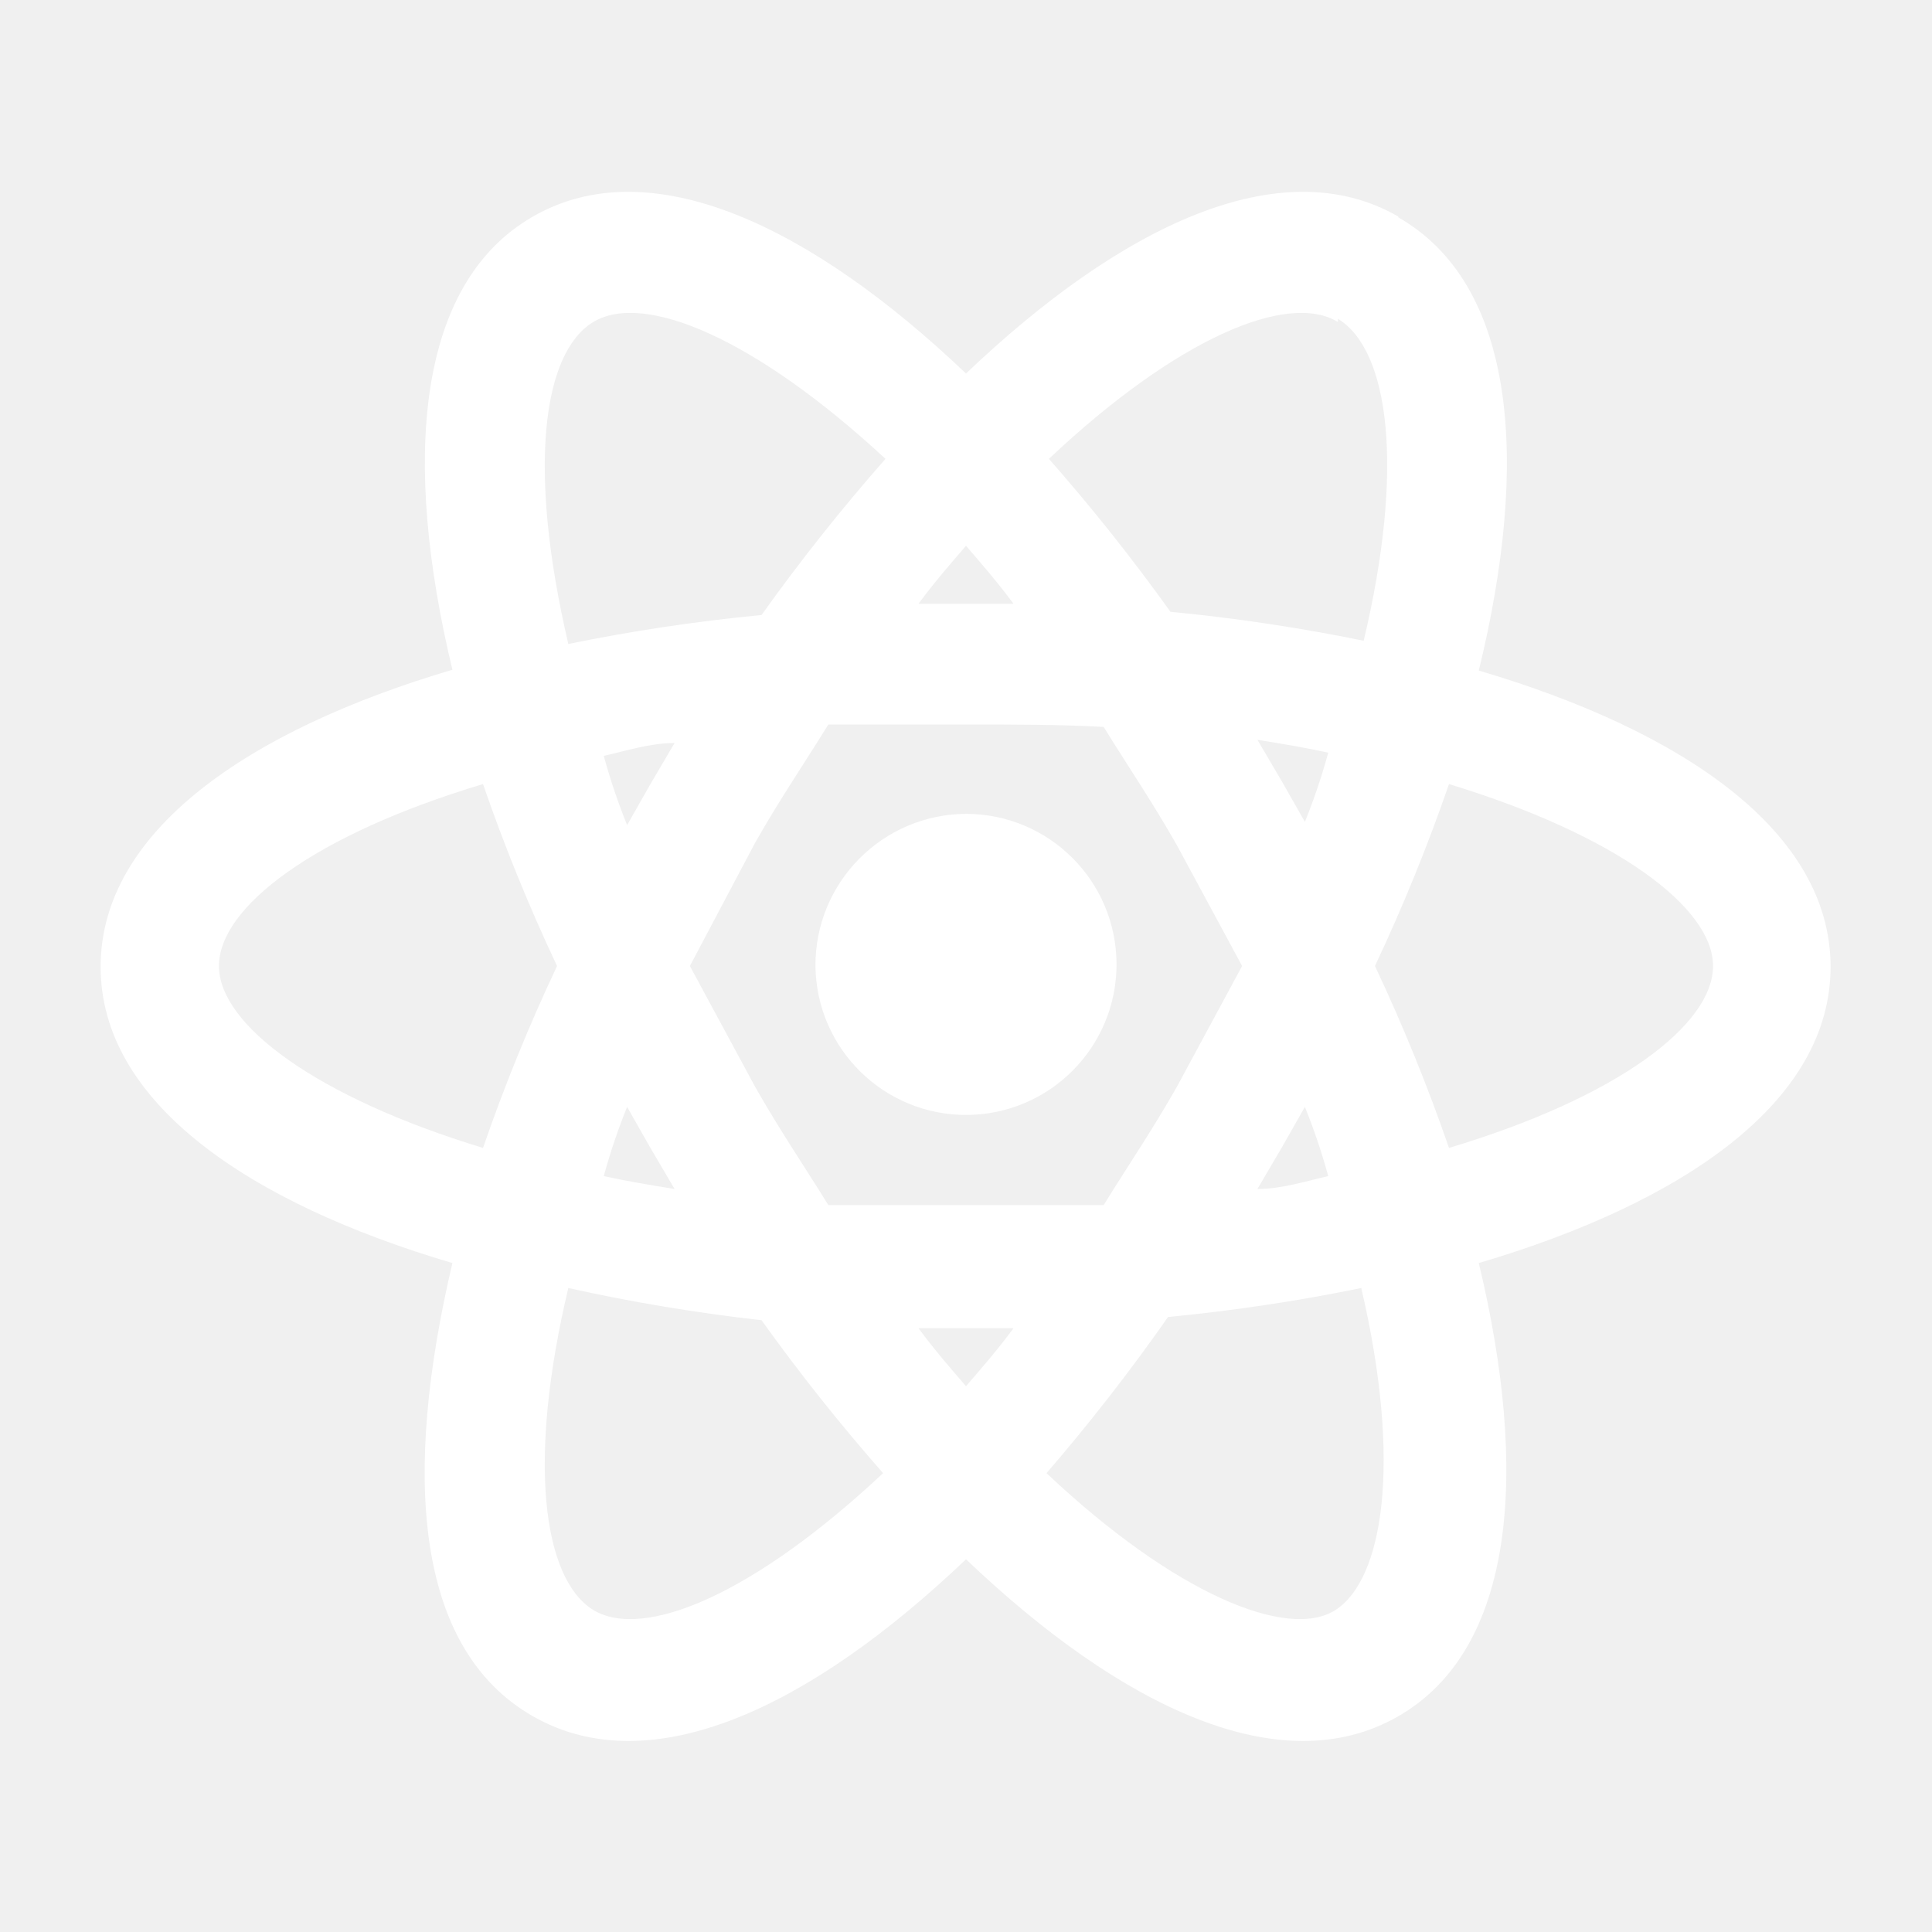
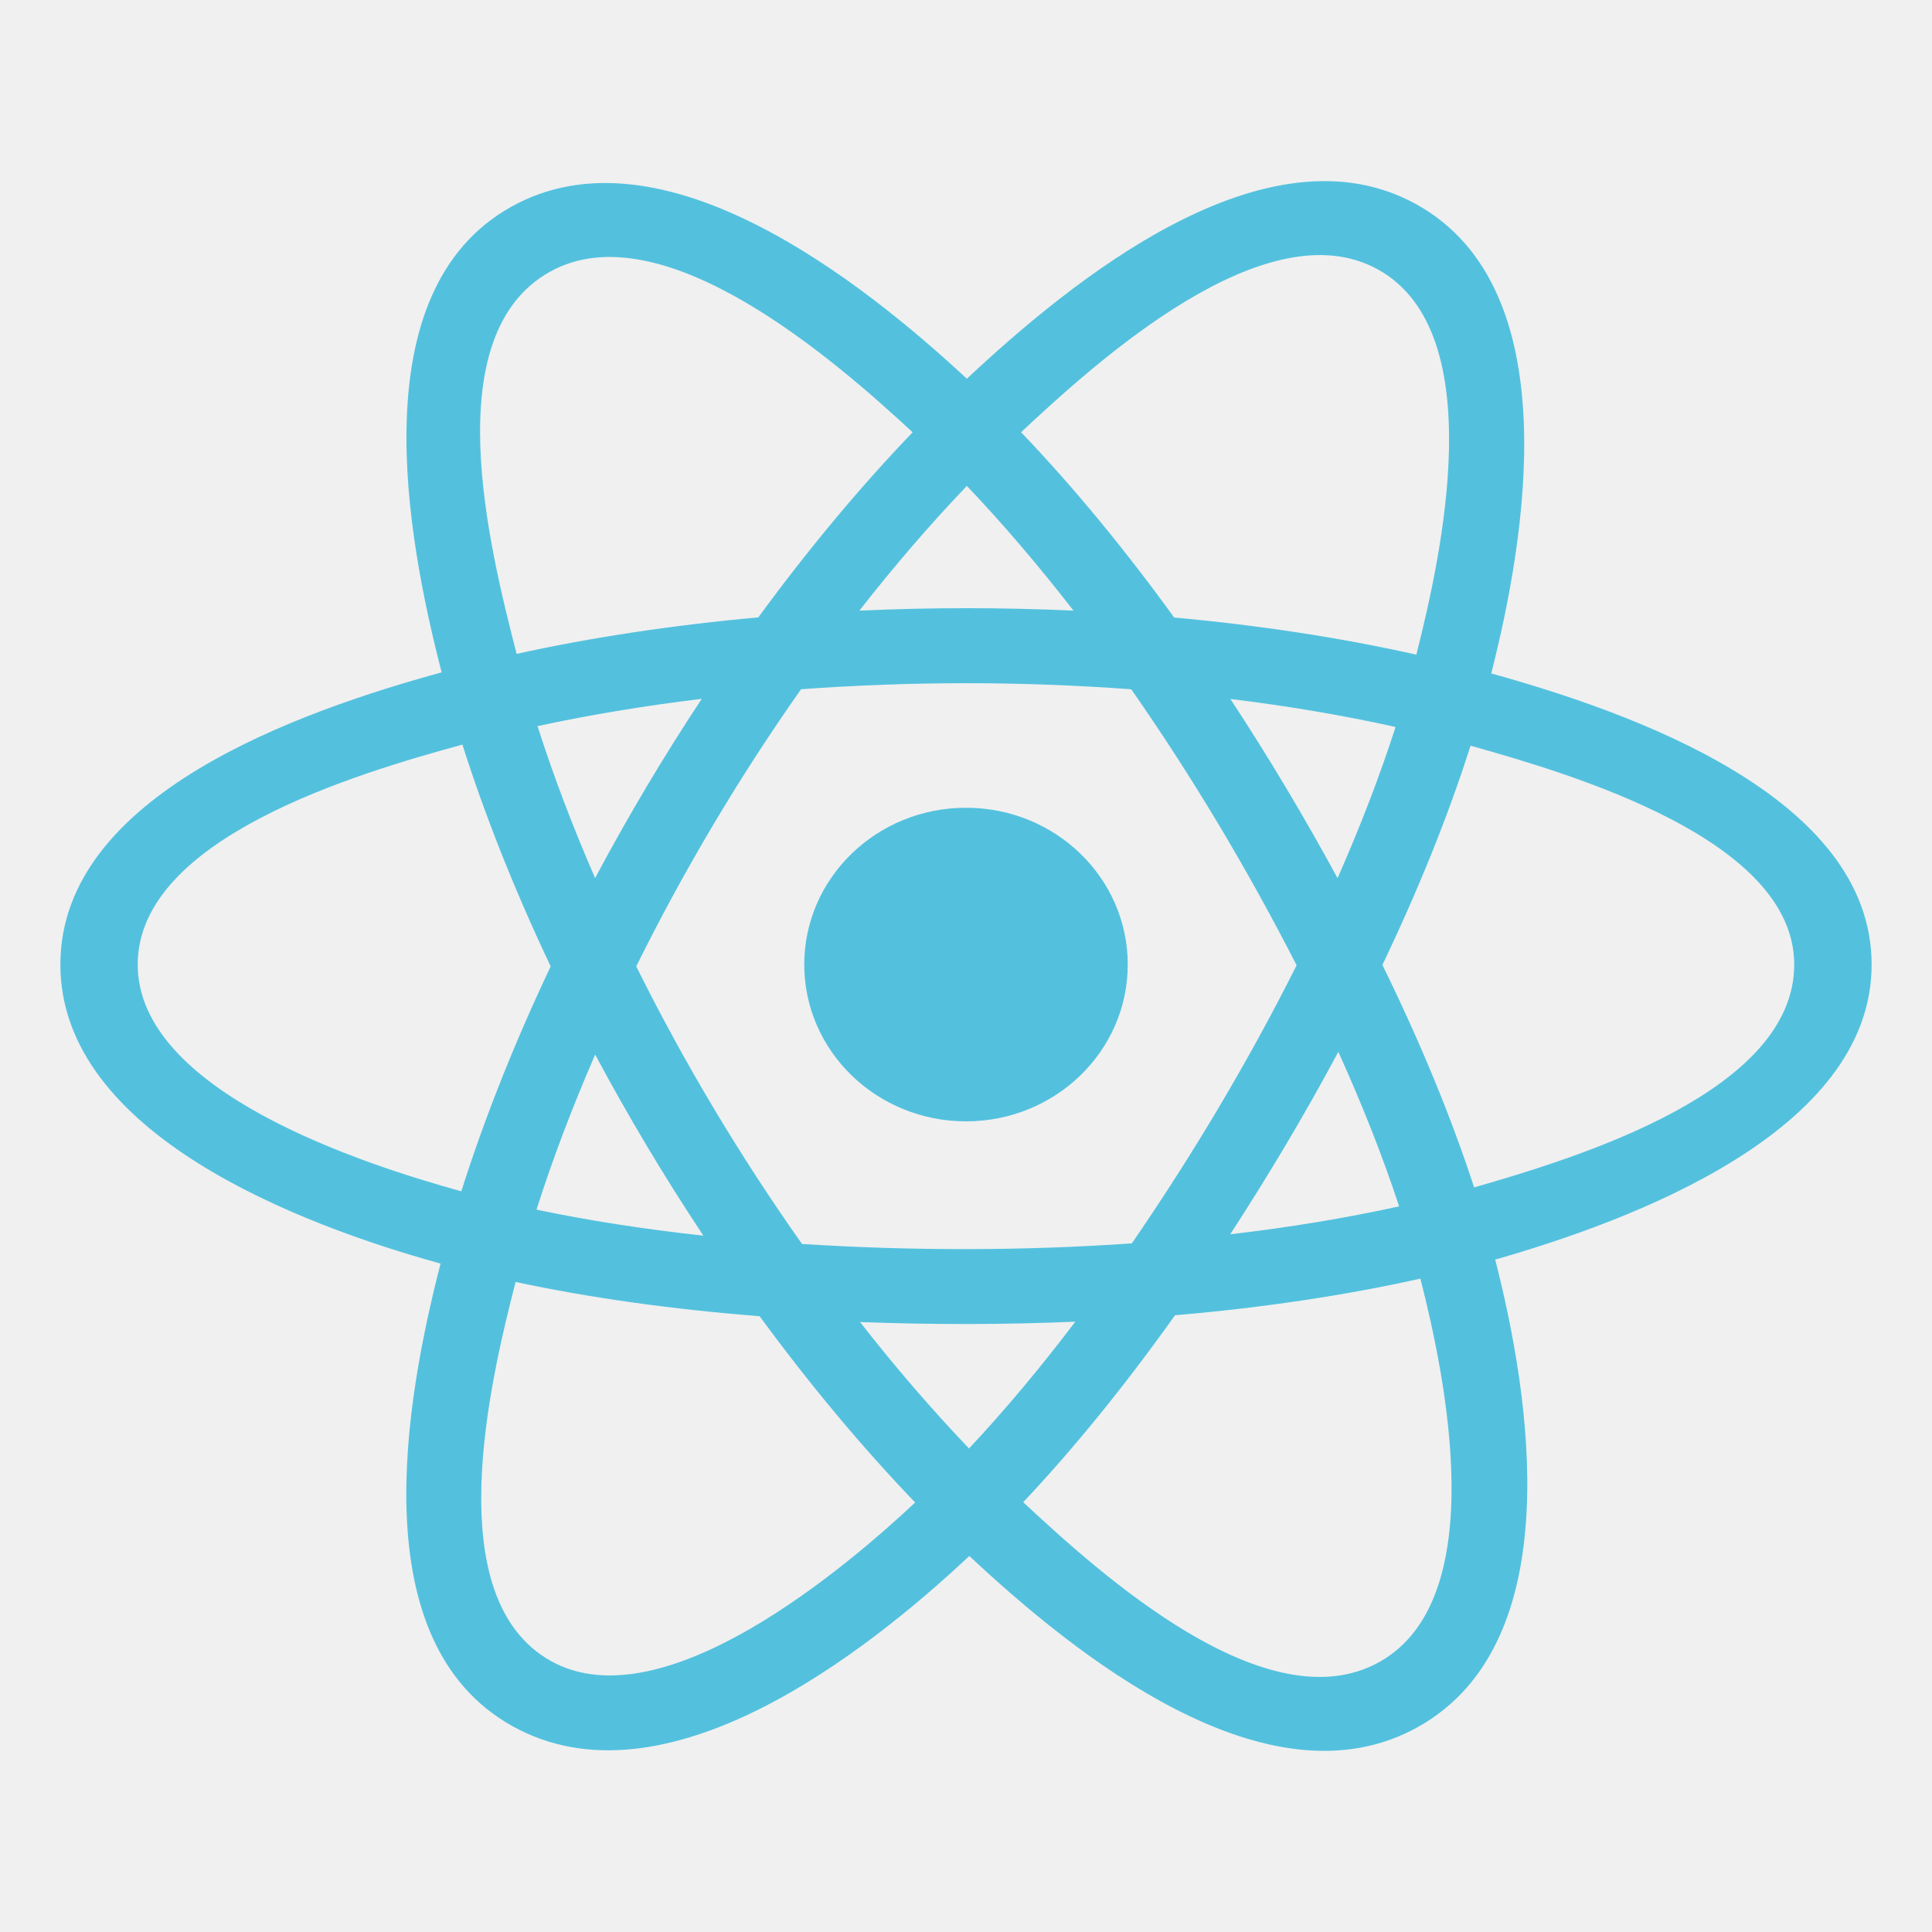
- <svg xmlns="http://www.w3.org/2000/svg" width="800px" height="800px" viewBox="0 0 24 24" fill="#ffffff">
-   <g id="SVGRepo_bgCarrier" stroke-width="0" />
-   <g id="SVGRepo_tracerCarrier" stroke-linecap="round" stroke-linejoin="round" />
-   <g id="SVGRepo_iconCarrier">
-     <rect width="24" height="24" fill="none" />
-     <path d="M12,10.11A1.87,1.87,0,1,1,10.13,12,1.88,1.88,0,0,1,12,10.11M7.37,20c.63.38,2-.2,3.6-1.7a24.22,24.22,0,0,1-1.51-1.9A22.7,22.7,0,0,1,7.06,16c-.51,2.14-.32,3.61.31,4m.71-5.74-.29-.51a7.91,7.91,0,0,0-.29.86c.27.06.57.11.88.16l-.3-.51m6.54-.76.81-1.5-.81-1.5c-.3-.53-.62-1-.91-1.47C13.17,9,12.6,9,12,9s-1.17,0-1.71,0c-.29.47-.61.94-.91,1.47L8.57,12l.81,1.5c.3.53.62,1,.91,1.47.54,0,1.11,0,1.71,0s1.17,0,1.71,0c.29-.47.61-.94.91-1.47M12,6.78c-.19.22-.39.45-.59.72h1.18c-.2-.27-.4-.5-.59-.72m0,10.44c.19-.22.39-.45.59-.72H11.41c.2.27.4.5.59.72M16.62,4c-.62-.38-2,.2-3.59,1.7a24.22,24.22,0,0,1,1.51,1.9,22.7,22.7,0,0,1,2.4.36c.51-2.14.32-3.61-.32-4m-.7,5.74.29.51a7.91,7.91,0,0,0,.29-.86c-.27-.06-.57-.11-.88-.16l.3.51m1.45-7c1.47.84,1.63,3.05,1,5.63,2.54.75,4.37,2,4.37,3.68s-1.83,2.93-4.37,3.68c.62,2.58.46,4.79-1,5.63s-3.45-.12-5.37-1.95c-1.92,1.83-3.91,2.79-5.38,1.95s-1.62-3-1-5.63c-2.54-.75-4.37-2-4.37-3.68S3.08,9.07,5.62,8.32c-.62-2.58-.46-4.79,1-5.63s3.46.12,5.38,1.95c1.92-1.83,3.91-2.79,5.37-1.95M17.08,12A22.51,22.51,0,0,1,18,14.26c2.1-.63,3.28-1.53,3.28-2.26S20.07,10.37,18,9.74A22.51,22.51,0,0,1,17.08,12M6.92,12A22.51,22.51,0,0,1,6,9.74c-2.1.63-3.28,1.53-3.28,2.26S3.93,13.63,6,14.26A22.51,22.51,0,0,1,6.92,12m9,2.26-.3.51c.31,0,.61-.1.88-.16a7.91,7.91,0,0,0-.29-.86l-.29.51M13,18.3c1.59,1.5,3,2.08,3.59,1.7s.83-1.82.32-4a22.7,22.7,0,0,1-2.4.36A24.22,24.22,0,0,1,13,18.3M8.08,9.74l.3-.51c-.31,0-.61.1-.88.16a7.91,7.91,0,0,0,.29.86l.29-.51M11,5.7C9.38,4.2,8,3.62,7.37,4s-.82,1.82-.31,4a22.7,22.7,0,0,1,2.4-.36A24.22,24.22,0,0,1,11,5.7Z" />
-   </g>
+ <svg xmlns="http://www.w3.org/2000/svg" width="800px" height="800px" viewBox="0 0 32 32" fill="none">
+   <path d="M18.679 15.976C18.679 14.541 17.48 13.379 16 13.379C14.521 13.379 13.321 14.541 13.321 15.976C13.321 17.41 14.521 18.573 16 18.573C17.48 18.573 18.679 17.41 18.679 15.976Z" fill="#53C1DE" />
+   <path fill-rule="evenodd" clip-rule="evenodd" d="M24.7 11.154C25.266 8.925 25.977 4.791 23.47 3.39C20.975 1.995 17.728 4.668 16.014 6.273C14.304 4.684 10.966 2.022 8.462 3.428C5.968 4.828 6.737 8.893 7.315 11.136C4.988 11.776 1 13.156 1 15.976C1 18.787 4.984 20.289 7.297 20.929C6.717 23.184 5.986 27.191 8.483 28.588C10.997 29.993 14.325 27.395 16.055 25.772C17.781 27.386 20.997 30.002 23.492 28.601C25.996 27.196 25.344 23.118 24.765 20.863C27.007 20.221 31 18.752 31 15.976C31 13.184 26.99 11.792 24.7 11.154ZM24.416 19.667C24.037 18.502 23.524 17.262 22.897 15.982C23.495 14.732 23.988 13.509 24.357 12.351C26.036 12.823 29.718 13.901 29.718 15.976C29.718 18.07 26.185 19.159 24.416 19.667ZM22.85 27.526C20.988 28.571 18.222 26.07 16.948 24.881C17.793 23.984 18.638 22.942 19.462 21.785C20.913 21.66 22.283 21.456 23.526 21.178C23.933 22.773 24.72 26.476 22.85 27.526ZM9.124 27.511C7.261 26.47 8.113 22.895 8.54 21.233C9.768 21.497 11.129 21.686 12.582 21.801C13.412 22.933 14.282 23.974 15.158 24.886C14.075 25.901 10.995 28.557 9.124 27.511ZM2.281 15.976C2.281 13.874 5.942 12.803 7.659 12.333C8.035 13.517 8.527 14.754 9.121 16.006C8.519 17.277 8.02 18.534 7.641 19.732C6.004 19.278 2.281 18.079 2.281 15.976ZM9.104 4.504C10.973 3.454 13.875 6.01 15.116 7.16C14.244 8.068 13.383 9.101 12.56 10.226C11.149 10.353 9.799 10.557 8.557 10.83C8.091 9.021 7.236 5.552 9.104 4.504ZM20.379 11.577C21.337 11.694 22.254 11.85 23.115 12.041C22.856 12.844 22.534 13.684 22.154 14.545C21.604 13.533 21.014 12.542 20.379 11.577ZM16.014 8.048C16.605 8.669 17.197 9.362 17.78 10.114C16.599 10.06 15.415 10.06 14.234 10.114C14.817 9.368 15.414 8.676 16.014 8.048ZM9.857 14.544C9.483 13.686 9.164 12.842 8.903 12.027C9.759 11.842 10.672 11.69 11.623 11.575C10.987 12.537 10.397 13.528 9.857 14.544ZM11.65 20.466C10.668 20.359 9.741 20.215 8.886 20.035C9.15 19.206 9.477 18.343 9.858 17.467C10.406 18.493 11.005 19.494 11.65 20.466ZM16.05 23.991C15.442 23.356 14.836 22.653 14.245 21.897C15.433 21.942 16.623 21.942 17.811 21.891C17.227 22.661 16.637 23.365 16.05 23.991ZM22.167 17.422C22.568 18.308 22.906 19.166 23.174 19.981C22.304 20.173 21.365 20.328 20.376 20.444C21.015 19.461 21.615 18.454 22.167 17.422ZM18.747 20.594C16.93 20.72 15.102 20.719 13.284 20.604C12.251 19.142 11.331 17.603 10.538 16.006C11.328 14.412 12.24 12.876 13.268 11.416C15.088 11.283 16.918 11.282 18.737 11.417C19.756 12.877 20.668 14.409 21.476 15.988C20.677 17.581 19.759 19.12 18.747 20.594ZM22.83 4.467C24.701 5.513 23.868 9.227 23.459 10.843C22.215 10.564 20.863 10.357 19.448 10.228C18.624 9.09 17.77 8.055 16.912 7.159C18.169 5.984 20.978 3.431 22.83 4.467Z" fill="#53C1DE" />
</svg>
